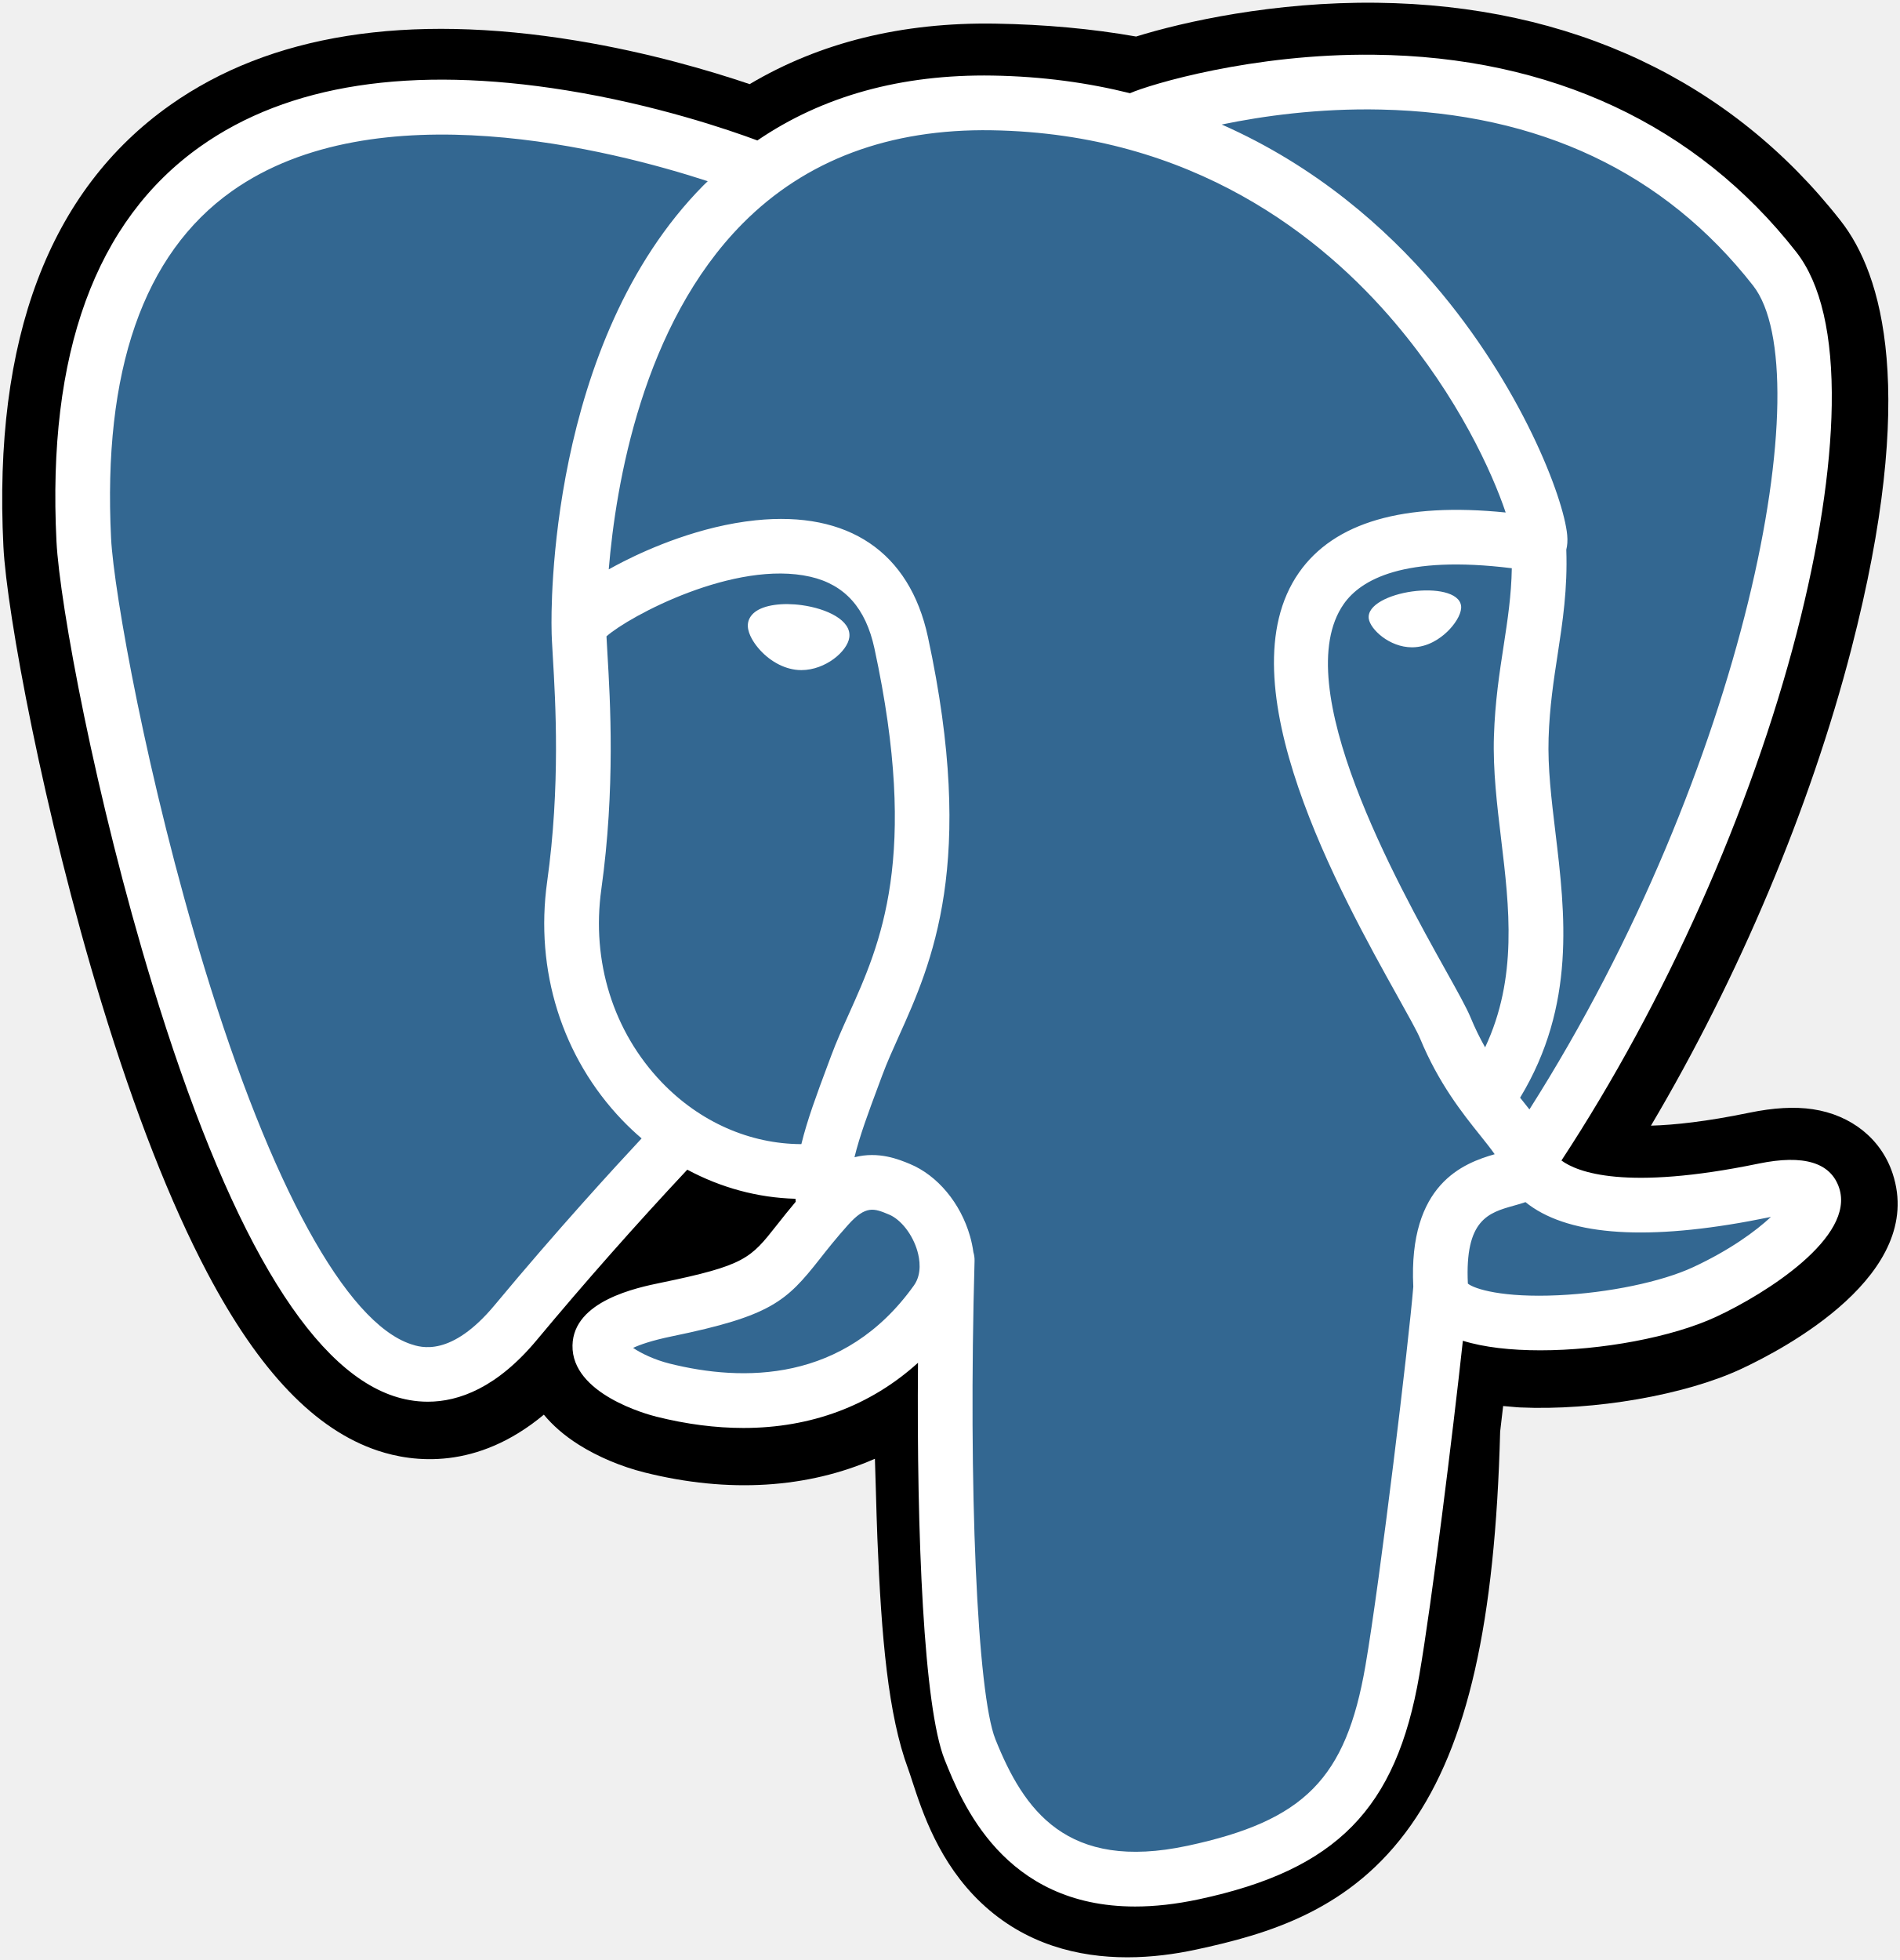
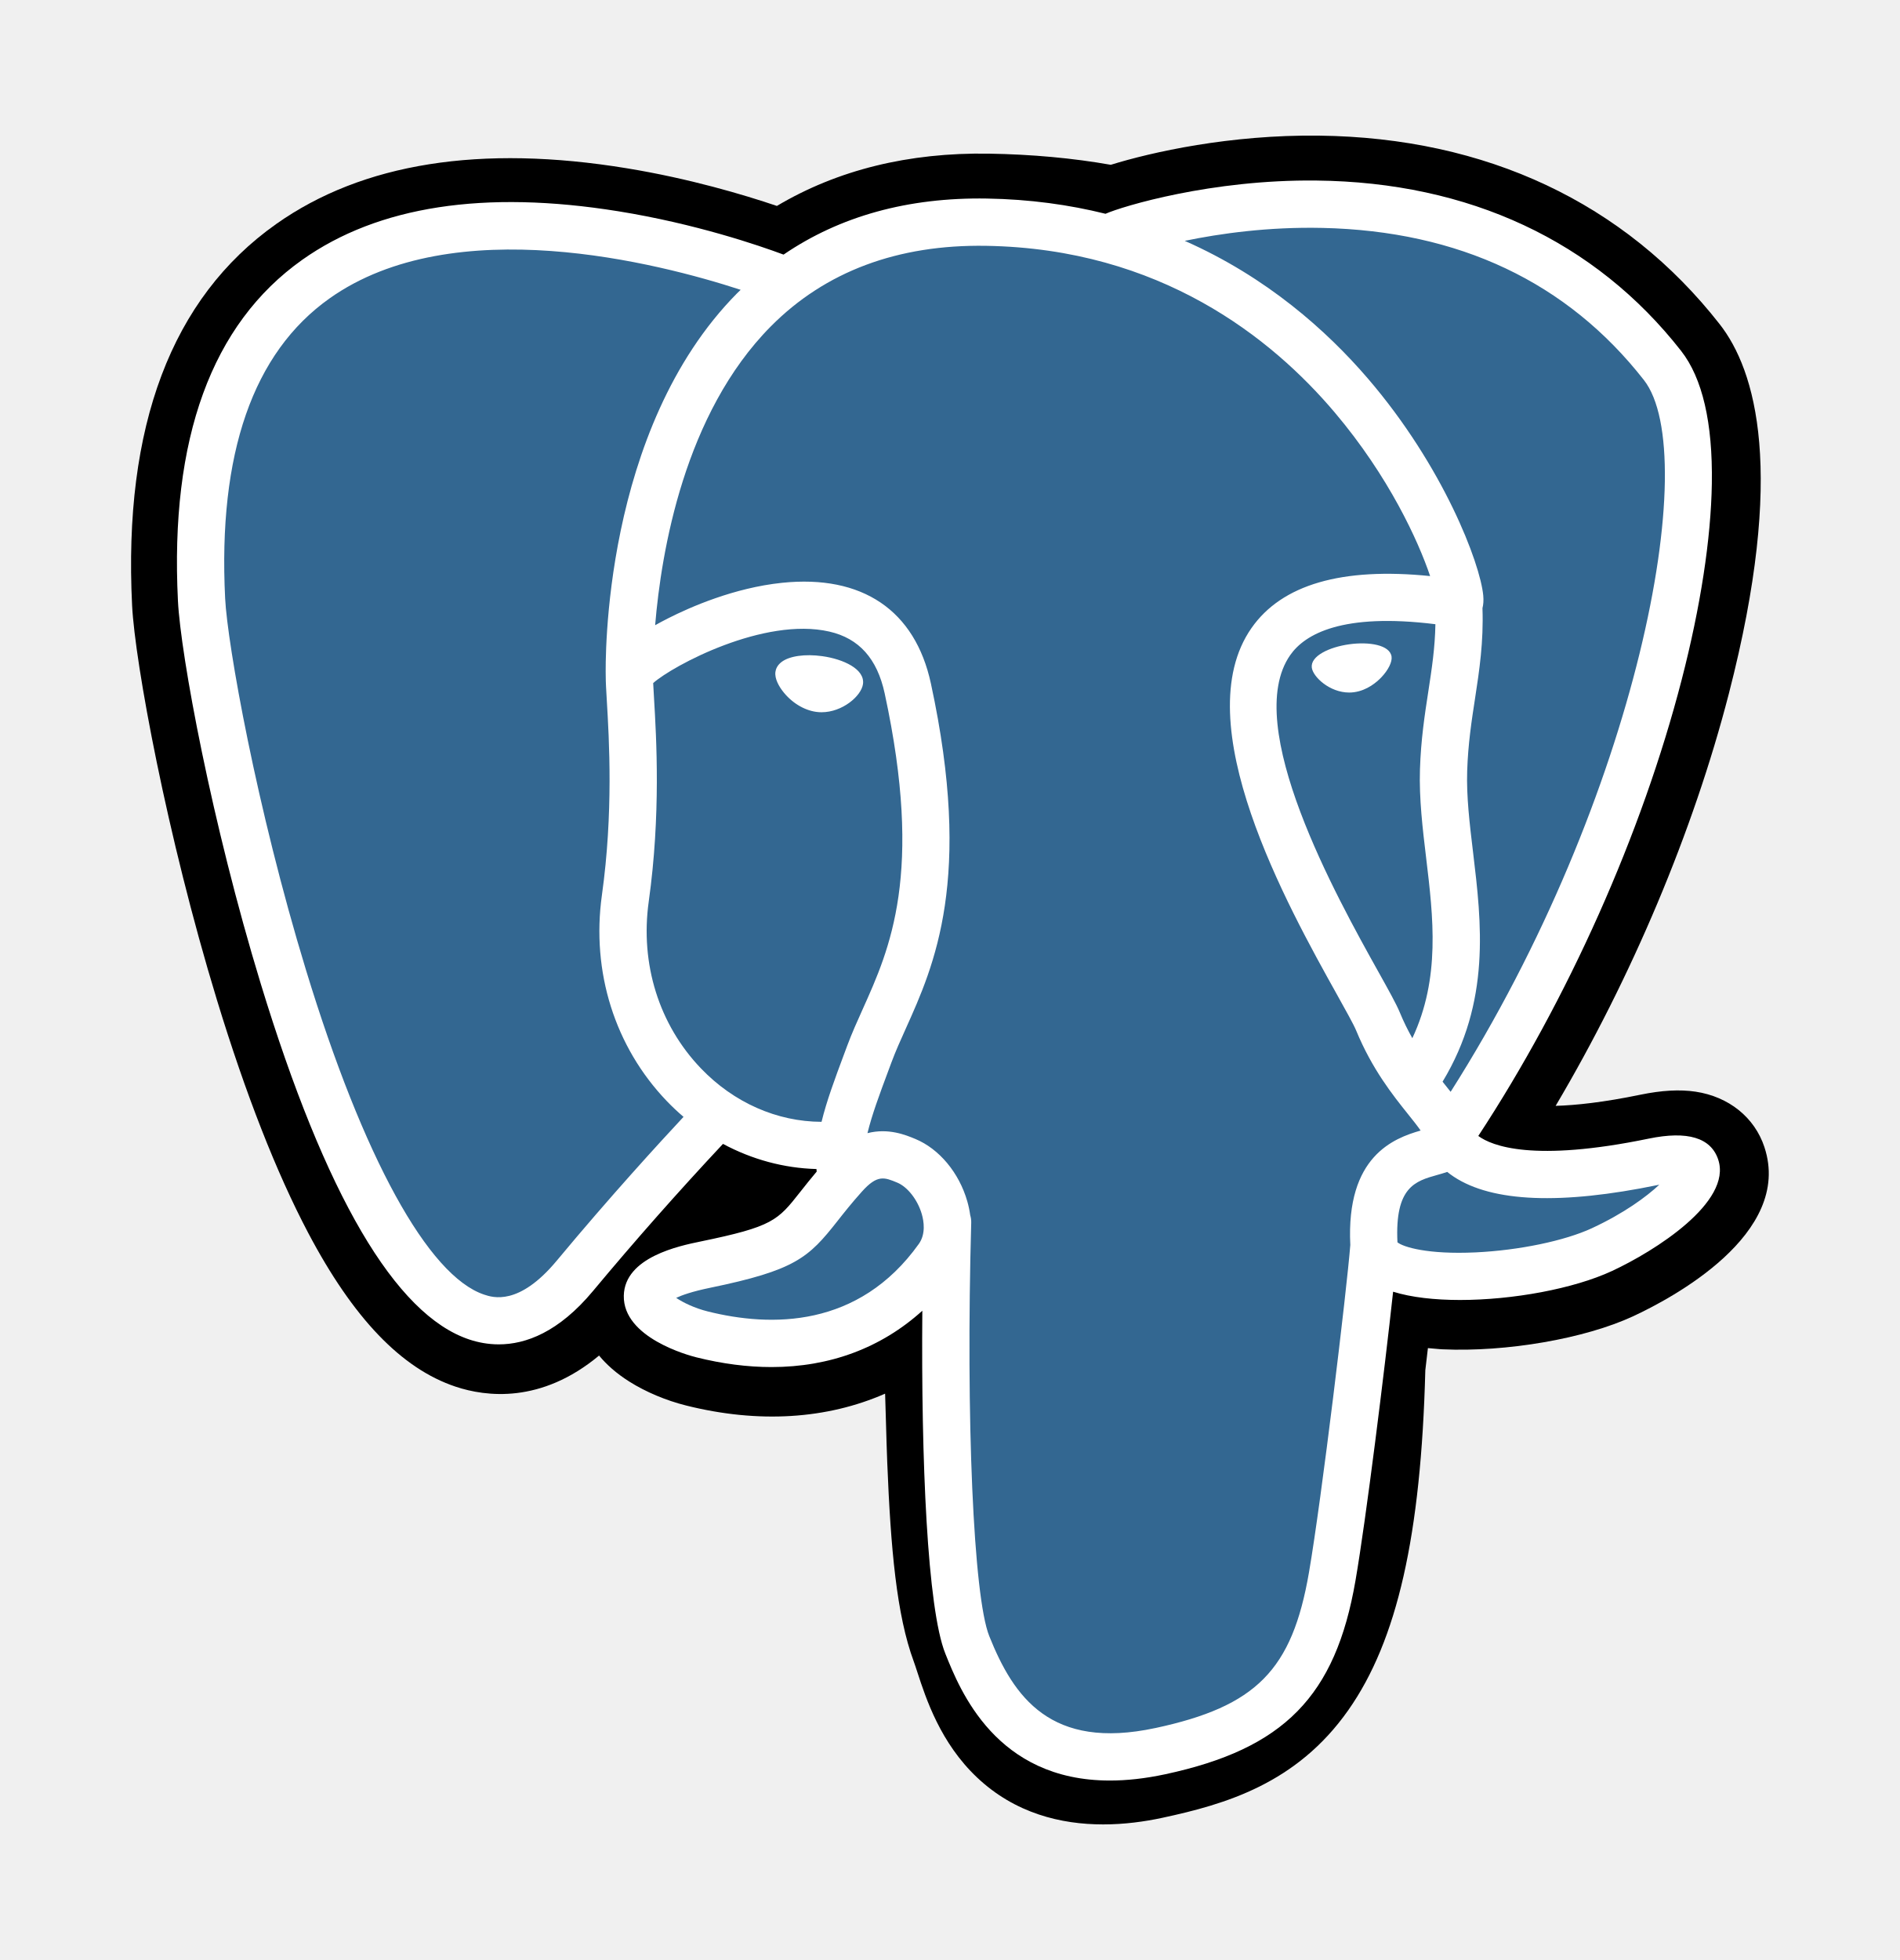
- <svg xmlns="http://www.w3.org/2000/svg" width="2424" height="2500" viewBox="0 0 256 264" preserveAspectRatio="xMinYMin meet">
-   <path d="M255.008 158.086c-1.535-4.649-5.556-7.887-10.756-8.664-2.452-.366-5.26-.21-8.583.475-5.792 1.195-10.089 1.65-13.225 1.738 11.837-19.985 21.462-42.775 27.003-64.228 8.96-34.689 4.172-50.492-1.423-57.64C233.217 10.847 211.614.683 185.552.372c-13.903-.17-26.108 2.575-32.475 4.549-5.928-1.046-12.302-1.63-18.99-1.738-12.537-.2-23.614 2.533-33.079 8.15-5.24-1.772-13.65-4.27-23.362-5.864-22.842-3.75-41.252-.828-54.718 8.685C6.622 25.672-.937 45.684.461 73.634c.444 8.874 5.408 35.874 13.224 61.48 4.492 14.718 9.282 26.94 14.237 36.33 7.027 13.315 14.546 21.156 22.987 23.972 4.731 1.576 13.327 2.68 22.368-4.85 1.146 1.388 2.675 2.767 4.704 4.048 2.577 1.625 5.728 2.953 8.875 3.74 11.341 2.835 21.964 2.126 31.027-1.848.056 1.612.099 3.152.135 4.482.06 2.157.12 4.272.199 6.25.537 13.374 1.447 23.773 4.143 31.049.148.4.347 1.01.557 1.657 1.345 4.118 3.594 11.012 9.316 16.411 5.925 5.593 13.092 7.308 19.656 7.308 3.292 0 6.433-.432 9.188-1.022 9.82-2.105 20.973-5.311 29.041-16.799 7.628-10.86 11.336-27.217 12.007-52.99.087-.729.167-1.425.244-2.088l.16-1.362 1.797.158.463.031c10.002.456 22.232-1.665 29.743-5.154 5.935-2.754 24.954-12.795 20.476-26.351" />
-   <path d="M237.906 160.722c-29.74 6.135-31.785-3.934-31.785-3.934 31.4-46.593 44.527-105.736 33.2-120.211-30.904-39.485-84.399-20.811-85.292-20.327l-.287.052c-5.876-1.22-12.451-1.946-19.842-2.067-13.456-.22-23.664 3.528-31.41 9.402 0 0-95.43-39.314-90.991 49.444.944 18.882 27.064 142.873 58.218 105.422 11.387-13.695 22.39-25.274 22.39-25.274 5.464 3.63 12.006 5.482 18.864 4.817l.533-.452c-.166 1.7-.09 3.363.213 5.332-8.026 8.967-5.667 10.541-21.711 13.844-16.235 3.346-6.698 9.302-.471 10.86 7.549 1.887 25.013 4.561 36.813-11.958l-.47 1.885c3.144 2.519 5.352 16.383 4.982 28.952-.37 12.568-.617 21.197 1.86 27.937 2.479 6.74 4.948 21.905 26.04 17.386 17.623-3.777 26.756-13.564 28.027-29.89.901-11.606 2.942-9.89 3.07-20.267l1.637-4.912c1.887-15.733.3-20.809 11.157-18.448l2.64.232c7.99.363 18.45-1.286 24.589-4.139 13.218-6.134 21.058-16.377 8.024-13.686h.002" fill="#336791" />
-   <path d="M108.076 81.525c-2.68-.373-5.107-.028-6.335.902-.69.523-.904 1.129-.962 1.546-.154 1.105.62 2.327 1.096 2.957 1.346 1.784 3.312 3.01 5.258 3.28.282.04.563.058.842.058 3.245 0 6.196-2.527 6.456-4.392.325-2.336-3.066-3.893-6.355-4.35M196.86 81.599c-.256-1.831-3.514-2.353-6.606-1.923-3.088.43-6.082 1.824-5.832 3.659.2 1.427 2.777 3.863 5.827 3.863.258 0 .518-.017.78-.054 2.036-.282 3.53-1.575 4.24-2.32 1.08-1.136 1.706-2.402 1.591-3.225" fill="#FFF" />
-   <path d="M247.802 160.025c-1.134-3.429-4.784-4.532-10.848-3.28-18.005 3.716-24.453 1.142-26.57-.417 13.995-21.32 25.508-47.092 31.719-71.137 2.942-11.39 4.567-21.968 4.7-30.59.147-9.463-1.465-16.417-4.789-20.665-13.402-17.125-33.072-26.311-56.882-26.563-16.369-.184-30.199 4.005-32.88 5.183-5.646-1.404-11.801-2.266-18.502-2.376-12.288-.199-22.91 2.743-31.704 8.74-3.82-1.422-13.692-4.811-25.765-6.756-20.872-3.36-37.458-.814-49.294 7.571-14.123 10.006-20.643 27.892-19.38 53.16.425 8.501 5.269 34.653 12.913 59.698 10.062 32.964 21 51.625 32.508 55.464 1.347.449 2.9.763 4.613.763 4.198 0 9.345-1.892 14.7-8.33a529.832 529.832 0 0 1 20.261-22.926c4.524 2.428 9.494 3.784 14.577 3.92.01.133.023.266.035.398a117.66 117.66 0 0 0-2.57 3.175c-3.522 4.471-4.255 5.402-15.592 7.736-3.225.666-11.79 2.431-11.916 8.435-.136 6.56 10.125 9.315 11.294 9.607 4.074 1.02 7.999 1.523 11.742 1.523 9.103 0 17.114-2.992 23.516-8.781-.197 23.386.778 46.43 3.586 53.451 2.3 5.748 7.918 19.795 25.664 19.794 2.604 0 5.47-.303 8.623-.979 18.521-3.97 26.564-12.156 29.675-30.203 1.665-9.645 4.522-32.676 5.866-45.03 2.836.885 6.487 1.29 10.434 1.289 8.232 0 17.731-1.749 23.688-4.514 6.692-3.108 18.768-10.734 16.578-17.36zm-44.106-83.48c-.061 3.647-.563 6.958-1.095 10.414-.573 3.717-1.165 7.56-1.314 12.225-.147 4.54.42 9.26.968 13.825 1.108 9.22 2.245 18.712-2.156 28.078a36.508 36.508 0 0 1-1.95-4.009c-.547-1.326-1.735-3.456-3.38-6.404-6.399-11.476-21.384-38.35-13.713-49.316 2.285-3.264 8.084-6.62 22.64-4.813zm-17.644-61.787c21.334.471 38.21 8.452 50.158 23.72 9.164 11.711-.927 64.998-30.14 110.969a171.33 171.33 0 0 0-.886-1.117l-.37-.462c7.549-12.467 6.073-24.802 4.759-35.738-.54-4.488-1.05-8.727-.92-12.709.134-4.22.692-7.84 1.232-11.34.663-4.313 1.338-8.776 1.152-14.037.139-.552.195-1.204.122-1.978-.475-5.045-6.235-20.144-17.975-33.81-6.422-7.475-15.787-15.84-28.574-21.482 5.5-1.14 13.021-2.203 21.442-2.016zM66.674 175.778c-5.9 7.094-9.974 5.734-11.314 5.288-8.73-2.912-18.86-21.364-27.791-50.624-7.728-25.318-12.244-50.777-12.602-57.916-1.128-22.578 4.345-38.313 16.268-46.769 19.404-13.76 51.306-5.524 64.125-1.347-.184.182-.376.352-.558.537-21.036 21.244-20.537 57.54-20.485 59.759-.002.856.07 2.068.168 3.735.362 6.105 1.036 17.467-.764 30.334-1.672 11.957 2.014 23.66 10.111 32.109a36.275 36.275 0 0 0 2.617 2.468c-3.604 3.86-11.437 12.396-19.775 22.426zm22.479-29.993c-6.526-6.81-9.49-16.282-8.133-25.99 1.9-13.592 1.199-25.43.822-31.79-.053-.89-.1-1.67-.127-2.285 3.073-2.725 17.314-10.355 27.47-8.028 4.634 1.061 7.458 4.217 8.632 9.645 6.076 28.103.804 39.816-3.432 49.229-.873 1.939-1.698 3.772-2.402 5.668l-.546 1.466c-1.382 3.706-2.668 7.152-3.465 10.424-6.938-.02-13.687-2.984-18.819-8.34zm1.065 37.9c-2.026-.506-3.848-1.385-4.917-2.114.893-.42 2.482-.992 5.238-1.56 13.337-2.745 15.397-4.683 19.895-10.394 1.031-1.31 2.2-2.794 3.819-4.602l.002-.002c2.411-2.7 3.514-2.242 5.514-1.412 1.621.67 3.2 2.702 3.84 4.938.303 1.056.643 3.06-.47 4.62-9.396 13.156-23.088 12.987-32.921 10.526zm69.799 64.952c-16.316 3.496-22.093-4.829-25.9-14.346-2.457-6.144-3.665-33.85-2.808-64.447.011-.407-.047-.8-.159-1.17a15.444 15.444 0 0 0-.456-2.162c-1.274-4.452-4.379-8.176-8.104-9.72-1.48-.613-4.196-1.738-7.46-.903.696-2.868 1.903-6.107 3.212-9.614l.549-1.475c.618-1.663 1.394-3.386 2.214-5.21 4.433-9.848 10.504-23.337 3.915-53.81-2.468-11.414-10.71-16.988-23.204-15.693-7.49.775-14.343 3.797-17.761 5.53-.735.372-1.407.732-2.035 1.082.954-11.5 4.558-32.992 18.04-46.59 8.489-8.56 19.794-12.788 33.568-12.56 27.14.444 44.544 14.372 54.366 25.979 8.464 10.001 13.047 20.076 14.876 25.51-13.755-1.399-23.11 1.316-27.852 8.096-10.317 14.748 5.644 43.372 13.315 57.129 1.407 2.521 2.621 4.7 3.003 5.626 2.498 6.054 5.732 10.096 8.093 13.046.724.904 1.426 1.781 1.96 2.547-4.166 1.201-11.649 3.976-10.967 17.847-.55 6.96-4.461 39.546-6.448 51.059-2.623 15.21-8.22 20.875-23.957 24.25zm68.104-77.936c-4.26 1.977-11.389 3.46-18.161 3.779-7.48.35-11.288-.838-12.184-1.569-.42-8.644 2.797-9.547 6.202-10.503.535-.15 1.057-.297 1.561-.473.313.255.656.508 1.032.756 6.012 3.968 16.735 4.396 31.874 1.271l.166-.033c-2.042 1.909-5.536 4.471-10.49 6.772z" fill="#FFF" />
+ <svg xmlns="http://www.w3.org/2000/svg" width="2424" height="2500" viewBox="0 0 256 264" preserveAspectRatio="xMinYMin meet" version="1.1" id="svg10">
+   <defs id="defs14" />
+   <path d="m 237.738,154.541 c -1.326,-4.017 -4.801,-6.815 -9.294,-7.486 -2.119,-0.316 -4.545,-0.181 -7.416,0.41 -5.004,1.033 -8.717,1.426 -11.427,1.502 10.228,-17.268 18.544,-36.959 23.331,-55.495 7.742,-29.972 3.605,-43.627 -1.23,-49.803 -12.794,-16.347 -31.459,-25.13 -53.978,-25.398 -12.013,-0.147 -22.558,2.225 -28.059,3.93 -5.122,-0.904 -10.629,-1.408 -16.408,-1.502 -10.832,-0.173 -20.403,2.189 -28.581,7.042 -4.528,-1.531 -11.794,-3.689 -20.186,-5.067 -19.736,-3.24 -35.643,-0.715 -47.278,7.504 -14.089,9.952 -20.62,27.243 -19.412,51.393 0.384,7.667 4.673,30.996 11.426,53.121 3.881,12.717 8.02,23.277 12.301,31.39 6.072,11.505 12.568,18.279 19.862,20.713 4.088,1.362 11.515,2.316 19.327,-4.191 0.99,1.199 2.311,2.391 4.064,3.498 2.227,1.404 4.949,2.551 7.668,3.231 9.799,2.45 18.978,1.837 26.808,-1.597 0.048,1.393 0.086,2.723 0.117,3.873 0.052,1.864 0.104,3.691 0.172,5.4 0.464,11.556 1.25,20.541 3.58,26.827 0.128,0.346 0.3,0.873 0.481,1.432 1.162,3.558 3.105,9.515 8.049,14.18 5.119,4.833 11.312,6.314 16.983,6.314 2.844,0 5.558,-0.373 7.939,-0.883 8.485,-1.819 18.121,-4.589 25.092,-14.515 6.591,-9.383 9.795,-23.516 10.374,-45.785 0.075,-0.63 0.144,-1.231 0.211,-1.804 l 0.138,-1.177 1.553,0.137 0.4,0.027 c 8.642,0.394 19.209,-1.439 25.699,-4.453 5.128,-2.38 21.561,-11.055 17.692,-22.768" id="path2" style="stroke-width:0.864" />
+   <path d="m 222.961,156.819 c -25.696,5.301 -27.463,-3.399 -27.463,-3.399 27.131,-40.258 38.473,-91.359 28.686,-103.866 C 197.482,15.437 151.26,31.572 150.489,31.99 l -0.248,0.045 c -5.077,-1.054 -10.758,-1.681 -17.144,-1.786 -11.626,-0.19 -20.446,3.048 -27.139,8.124 0,0 -82.455,-33.969 -78.619,42.721 0.816,16.315 23.384,123.447 50.302,91.088 9.839,-11.833 19.346,-21.838 19.346,-21.838 4.721,3.136 10.374,4.737 16.299,4.162 l 0.461,-0.391 c -0.143,1.469 -0.078,2.906 0.184,4.607 -6.935,7.748 -4.896,9.108 -18.759,11.962 -14.028,2.891 -5.787,8.037 -0.407,9.383 6.523,1.63 21.612,3.941 31.808,-10.332 l -0.406,1.629 c 2.717,2.176 4.624,14.155 4.305,25.015 -0.32,10.859 -0.533,18.315 1.607,24.138 2.142,5.824 4.275,18.927 22.499,15.022 15.227,-3.263 23.118,-11.72 24.216,-25.826 0.778,-10.028 2.542,-8.545 2.653,-17.511 l 1.414,-4.244 c 1.63,-13.594 0.259,-17.98 9.64,-15.94 l 2.281,0.2 c 6.904,0.314 15.941,-1.111 21.246,-3.576 11.421,-5.3 18.195,-14.15 6.933,-11.825 h 0.002" id="path4" style="fill:#336791;stroke-width:0.864" />
+   <path d="m 110.784,88.39 c -2.316,-0.322 -4.413,-0.024 -5.474,0.779 -0.596,0.452 -0.781,0.975 -0.831,1.336 -0.133,0.955 0.536,2.011 0.947,2.555 1.163,1.541 2.862,2.601 4.543,2.834 0.244,0.035 0.486,0.05 0.728,0.05 2.804,0 5.354,-2.183 5.578,-3.795 0.281,-2.018 -2.649,-3.364 -5.491,-3.759 m 76.712,0.063 c -0.221,-1.582 -3.036,-2.033 -5.708,-1.662 -2.668,0.372 -5.255,1.576 -5.039,3.161 0.173,1.233 2.399,3.338 5.035,3.338 0.223,0 0.448,-0.015 0.674,-0.047 1.759,-0.244 3.05,-1.361 3.663,-2.005 0.933,-0.982 1.474,-2.075 1.375,-2.787" id="path6" style="fill:#ffffff;stroke-width:0.864" />
+   <path d="m 231.511,156.216 c -0.98,-2.963 -4.134,-3.916 -9.373,-2.834 -15.557,3.211 -21.128,0.987 -22.957,-0.36 12.092,-18.421 22.04,-40.689 27.406,-61.465 2.542,-9.841 3.946,-18.981 4.061,-26.431 0.127,-8.176 -1.266,-14.185 -4.138,-17.855 -11.58,-14.797 -28.575,-22.734 -49.148,-22.951 -14.143,-0.159 -26.093,3.46 -28.409,4.478 -4.878,-1.213 -10.196,-1.958 -15.986,-2.053 -10.617,-0.172 -19.795,2.37 -27.393,7.552 -3.301,-1.229 -11.83,-4.157 -22.262,-5.837 C 65.278,25.557 50.947,27.756 40.72,35.001 28.518,43.647 22.884,59.101 23.975,80.933 c 0.367,7.345 4.553,29.941 11.157,51.581 8.694,28.482 18.145,44.606 28.088,47.923 1.164,0.388 2.506,0.659 3.986,0.659 3.627,0 8.074,-1.635 12.701,-7.197 a 457.792,457.792 0 0 1 17.506,-19.809 c 3.909,2.098 8.203,3.269 12.595,3.387 0.009,0.115 0.02,0.23 0.03,0.344 a 101.662,101.662 0 0 0 -2.221,2.743 c -3.043,3.863 -3.676,4.668 -13.472,6.684 -2.787,0.575 -10.187,2.1 -10.296,7.288 -0.118,5.668 8.748,8.048 9.758,8.301 3.52,0.881 6.911,1.316 10.145,1.316 7.865,0 14.787,-2.585 20.319,-7.587 -0.17,20.206 0.672,40.117 3.098,46.183 1.987,4.966 6.841,17.104 22.175,17.103 2.25,0 4.726,-0.262 7.451,-0.846 16.003,-3.43 22.952,-10.503 25.64,-26.096 1.439,-8.334 3.907,-28.233 5.068,-38.907 2.45,0.765 5.605,1.115 9.015,1.114 7.113,0 15.32,-1.511 20.467,-3.9 5.782,-2.685 16.216,-9.275 14.324,-15 z M 193.402,84.087 c -0.053,3.151 -0.486,6.012 -0.946,8.998 -0.495,3.212 -1.007,6.532 -1.135,10.563 -0.127,3.923 0.363,8.001 0.836,11.945 0.957,7.966 1.94,16.168 -1.863,24.26 a 31.544,31.544 0 0 1 -1.685,-3.464 c -0.473,-1.146 -1.499,-2.986 -2.92,-5.533 -5.529,-9.916 -18.476,-33.136 -11.848,-42.611 1.974,-2.82 6.985,-5.72 19.562,-4.159 z M 178.157,30.701 c 18.433,0.407 33.015,7.303 43.338,20.495 7.918,10.119 -0.801,56.16 -26.042,95.881 a 148.035,148.035 0 0 0 -0.766,-0.965 l -0.32,-0.399 c 6.523,-10.772 5.247,-21.43 4.112,-30.879 -0.467,-3.878 -0.907,-7.54 -0.795,-10.981 0.116,-3.646 0.598,-6.774 1.064,-9.798 0.573,-3.727 1.156,-7.583 0.995,-12.128 0.12,-0.477 0.168,-1.04 0.105,-1.709 -0.41,-4.359 -5.387,-17.405 -15.531,-29.213 -5.549,-6.459 -13.64,-13.686 -24.689,-18.561 4.752,-0.985 11.251,-1.903 18.527,-1.742 z M 75.011,169.827 c -5.098,6.129 -8.618,4.954 -9.776,4.569 C 57.692,171.88 48.94,155.937 41.223,130.656 34.546,108.78 30.644,86.783 30.335,80.614 29.36,61.106 34.089,47.511 44.391,40.205 61.156,28.315 88.721,35.432 99.797,39.041 99.638,39.198 99.472,39.345 99.315,39.505 81.139,57.86 81.57,89.221 81.615,91.138 c -0.002,0.74 0.06,1.787 0.145,3.227 0.313,5.275 0.895,15.092 -0.66,26.21 -1.445,10.331 1.74,20.443 8.736,27.743 a 31.343,31.343 0 0 0 2.261,2.132 c -3.114,3.335 -9.882,10.711 -17.086,19.377 z m 19.423,-25.915 c -5.639,-5.884 -8.2,-14.068 -7.027,-22.456 1.642,-11.744 1.036,-21.972 0.71,-27.468 -0.046,-0.769 -0.086,-1.443 -0.11,-1.974 2.655,-2.354 14.96,-8.947 23.735,-6.936 4.004,0.917 6.444,3.644 7.458,8.334 5.25,24.282 0.695,34.402 -2.965,42.535 -0.754,1.675 -1.467,3.259 -2.075,4.897 l -0.472,1.267 c -1.194,3.202 -2.305,6.18 -2.994,9.007 -5.995,-0.017 -11.826,-2.578 -16.26,-7.206 z m 0.92,32.747 c -1.751,-0.437 -3.325,-1.197 -4.248,-1.827 0.772,-0.363 2.145,-0.857 4.526,-1.348 11.524,-2.372 13.304,-4.046 17.19,-8.981 0.891,-1.132 1.901,-2.414 3.3,-3.976 l 0.002,-0.002 c 2.083,-2.333 3.036,-1.937 4.764,-1.22 1.401,0.579 2.765,2.335 3.318,4.267 0.262,0.912 0.556,2.644 -0.406,3.992 -8.118,11.367 -19.949,11.221 -28.445,9.095 z m 60.309,56.121 c -14.098,3.021 -19.089,-4.172 -22.378,-12.395 -2.123,-5.309 -3.167,-29.247 -2.426,-55.684 0.01,-0.352 -0.041,-0.691 -0.137,-1.011 a 13.344,13.344 0 0 0 -0.394,-1.868 c -1.101,-3.847 -3.784,-7.064 -7.002,-8.398 -1.279,-0.53 -3.625,-1.502 -6.446,-0.78 0.601,-2.478 1.644,-5.277 2.775,-8.307 l 0.474,-1.274 c 0.534,-1.437 1.204,-2.926 1.913,-4.502 3.83,-8.509 9.076,-20.164 3.383,-46.494 -2.132,-9.862 -9.254,-14.678 -20.049,-13.559 -6.472,0.67 -12.393,3.281 -15.346,4.778 -0.635,0.321 -1.216,0.632 -1.758,0.935 0.824,-9.936 3.938,-28.506 15.587,-40.255 7.335,-7.396 17.103,-11.049 29.004,-10.852 23.45,0.384 38.487,12.418 46.974,22.447 7.313,8.641 11.273,17.346 12.853,22.041 -11.885,-1.209 -19.968,1.137 -24.065,6.995 -8.914,12.743 4.877,37.475 11.505,49.361 1.216,2.178 2.265,4.061 2.595,4.861 2.158,5.231 4.953,8.723 6.993,11.272 0.626,0.781 1.232,1.539 1.694,2.201 -3.6,1.038 -10.065,3.435 -9.476,15.42 -0.475,6.014 -3.854,34.169 -5.571,44.117 -2.266,13.142 -7.102,18.037 -20.7,20.953 z m 58.844,-67.339 c -3.681,1.708 -9.84,2.99 -15.692,3.265 -6.463,0.302 -9.753,-0.724 -10.527,-1.356 -0.363,-7.469 2.417,-8.249 5.359,-9.075 0.462,-0.13 0.913,-0.257 1.349,-0.409 0.27,0.22 0.567,0.439 0.892,0.653 5.195,3.428 14.46,3.798 27.54,1.098 l 0.143,-0.029 c -1.764,1.649 -4.783,3.863 -9.064,5.851 z" id="path8" style="fill:#ffffff;stroke-width:0.864" />
</svg>
